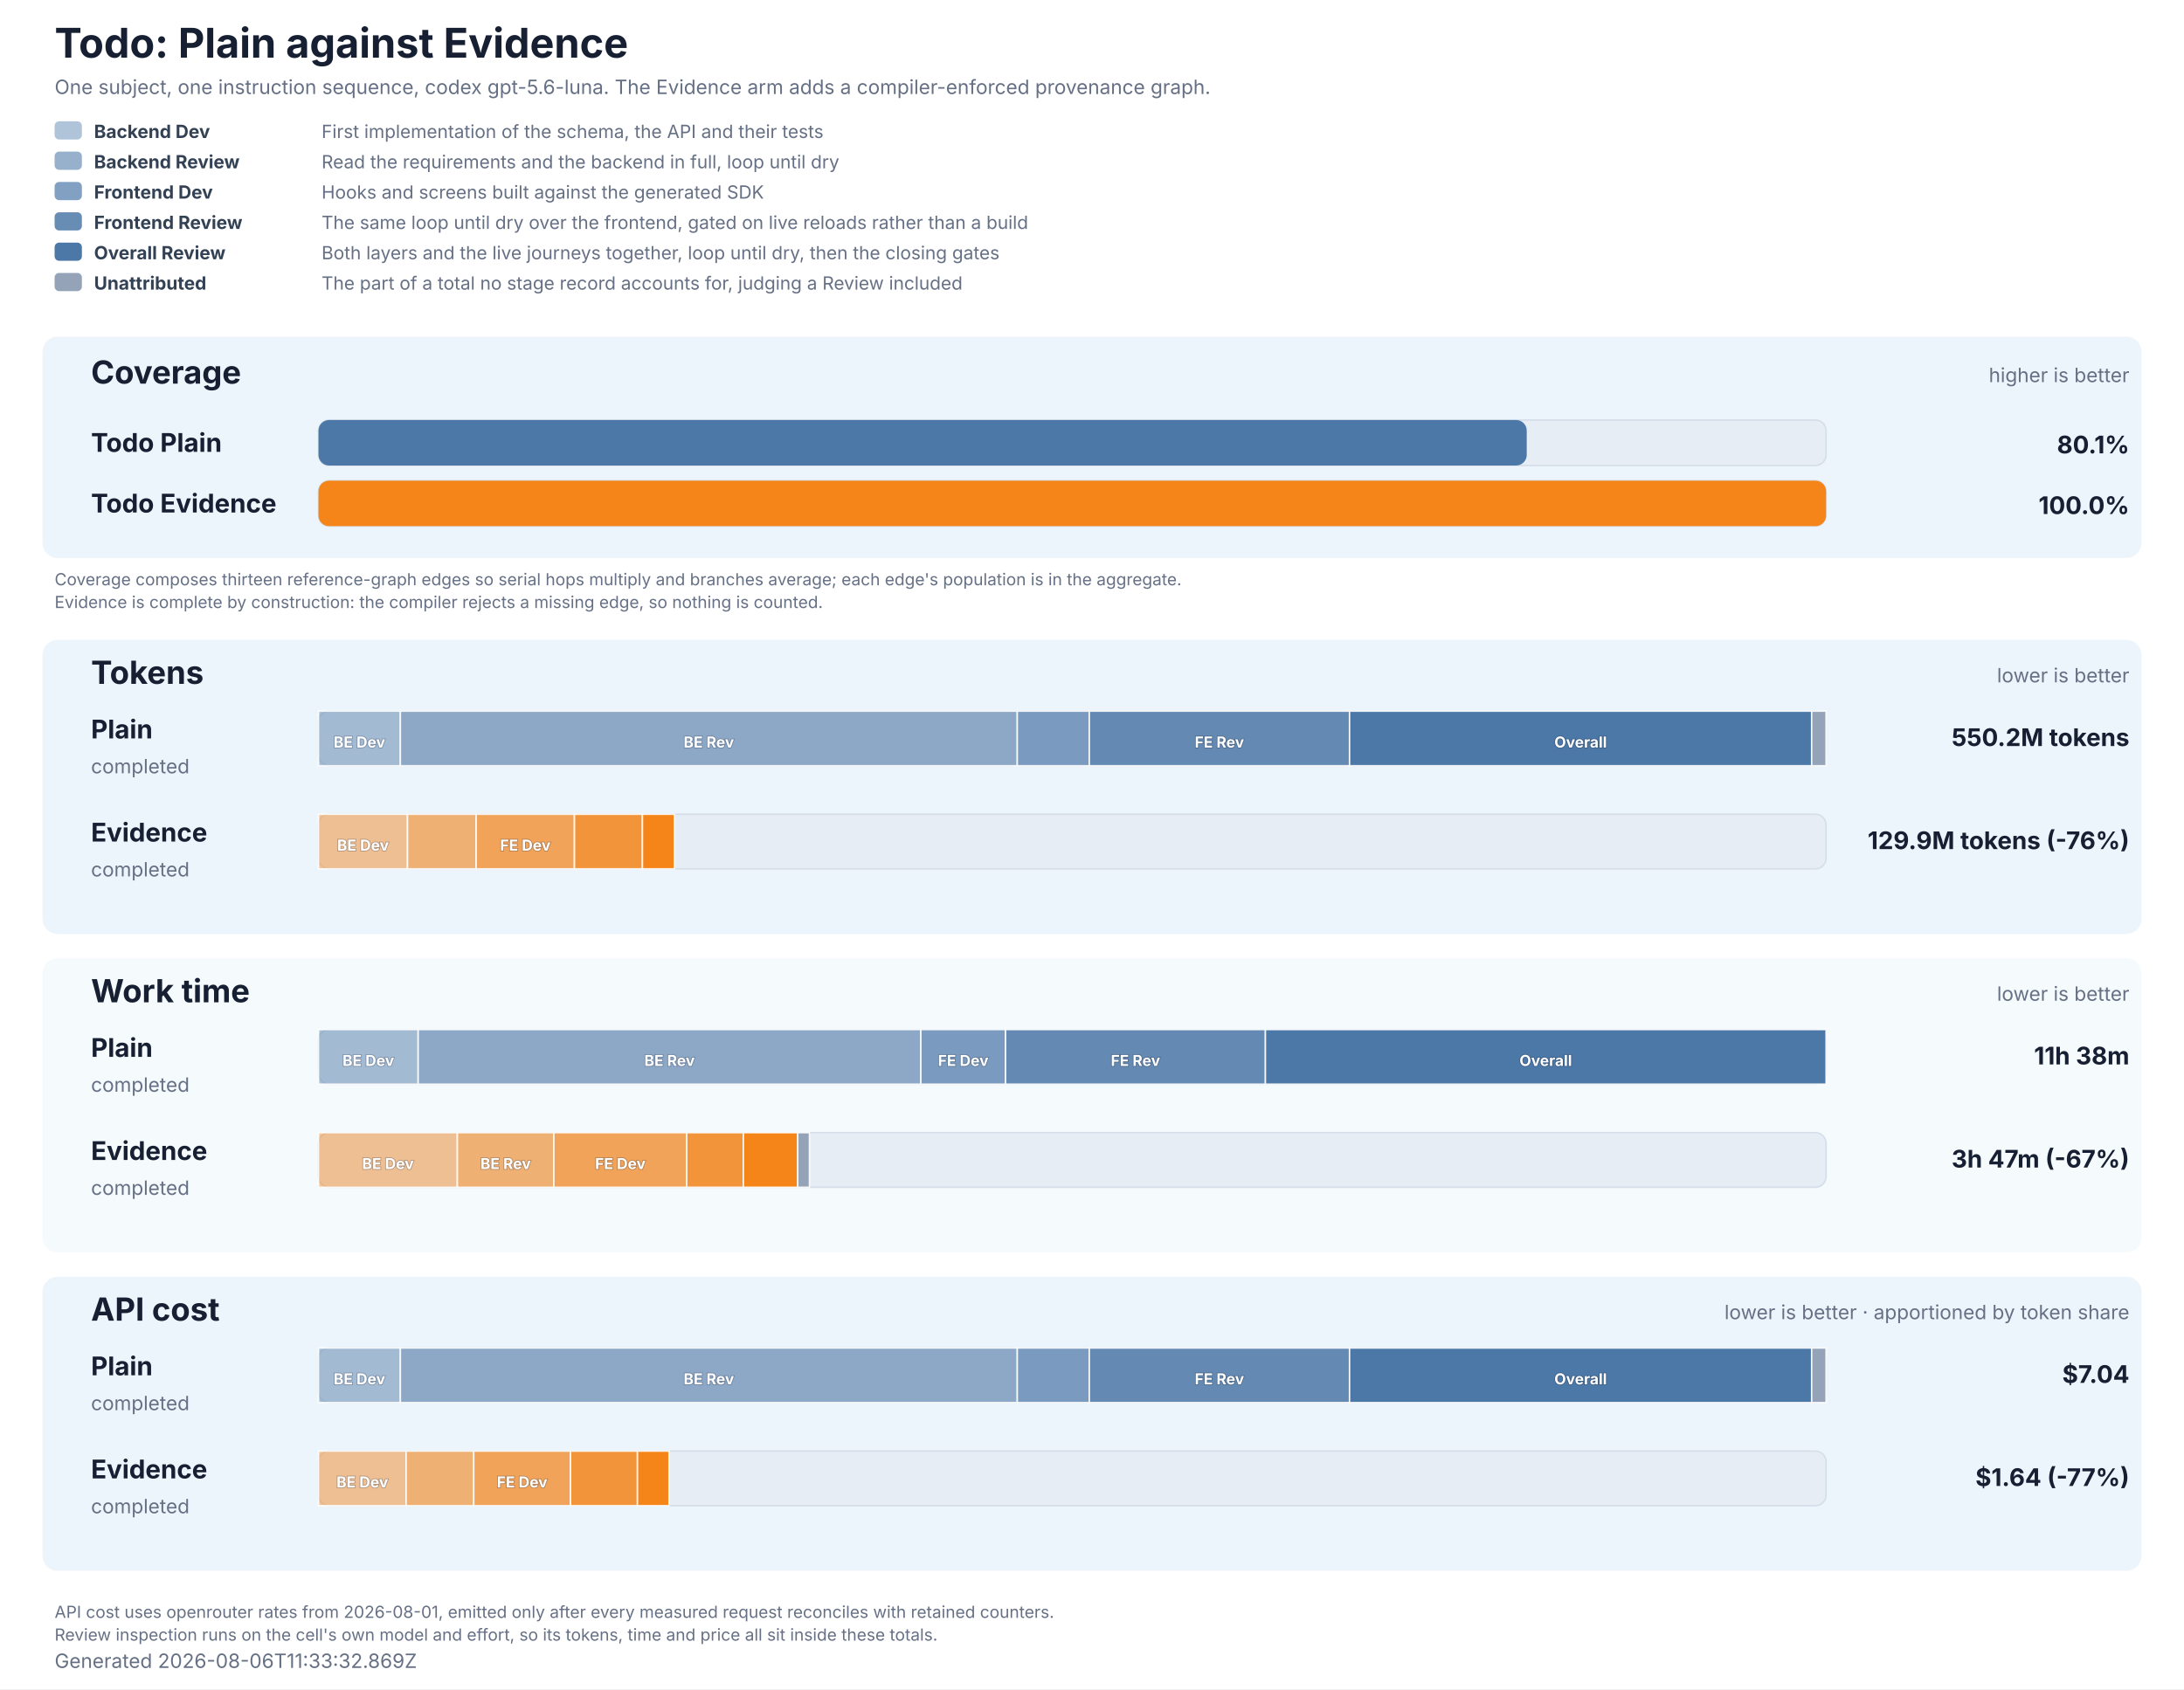
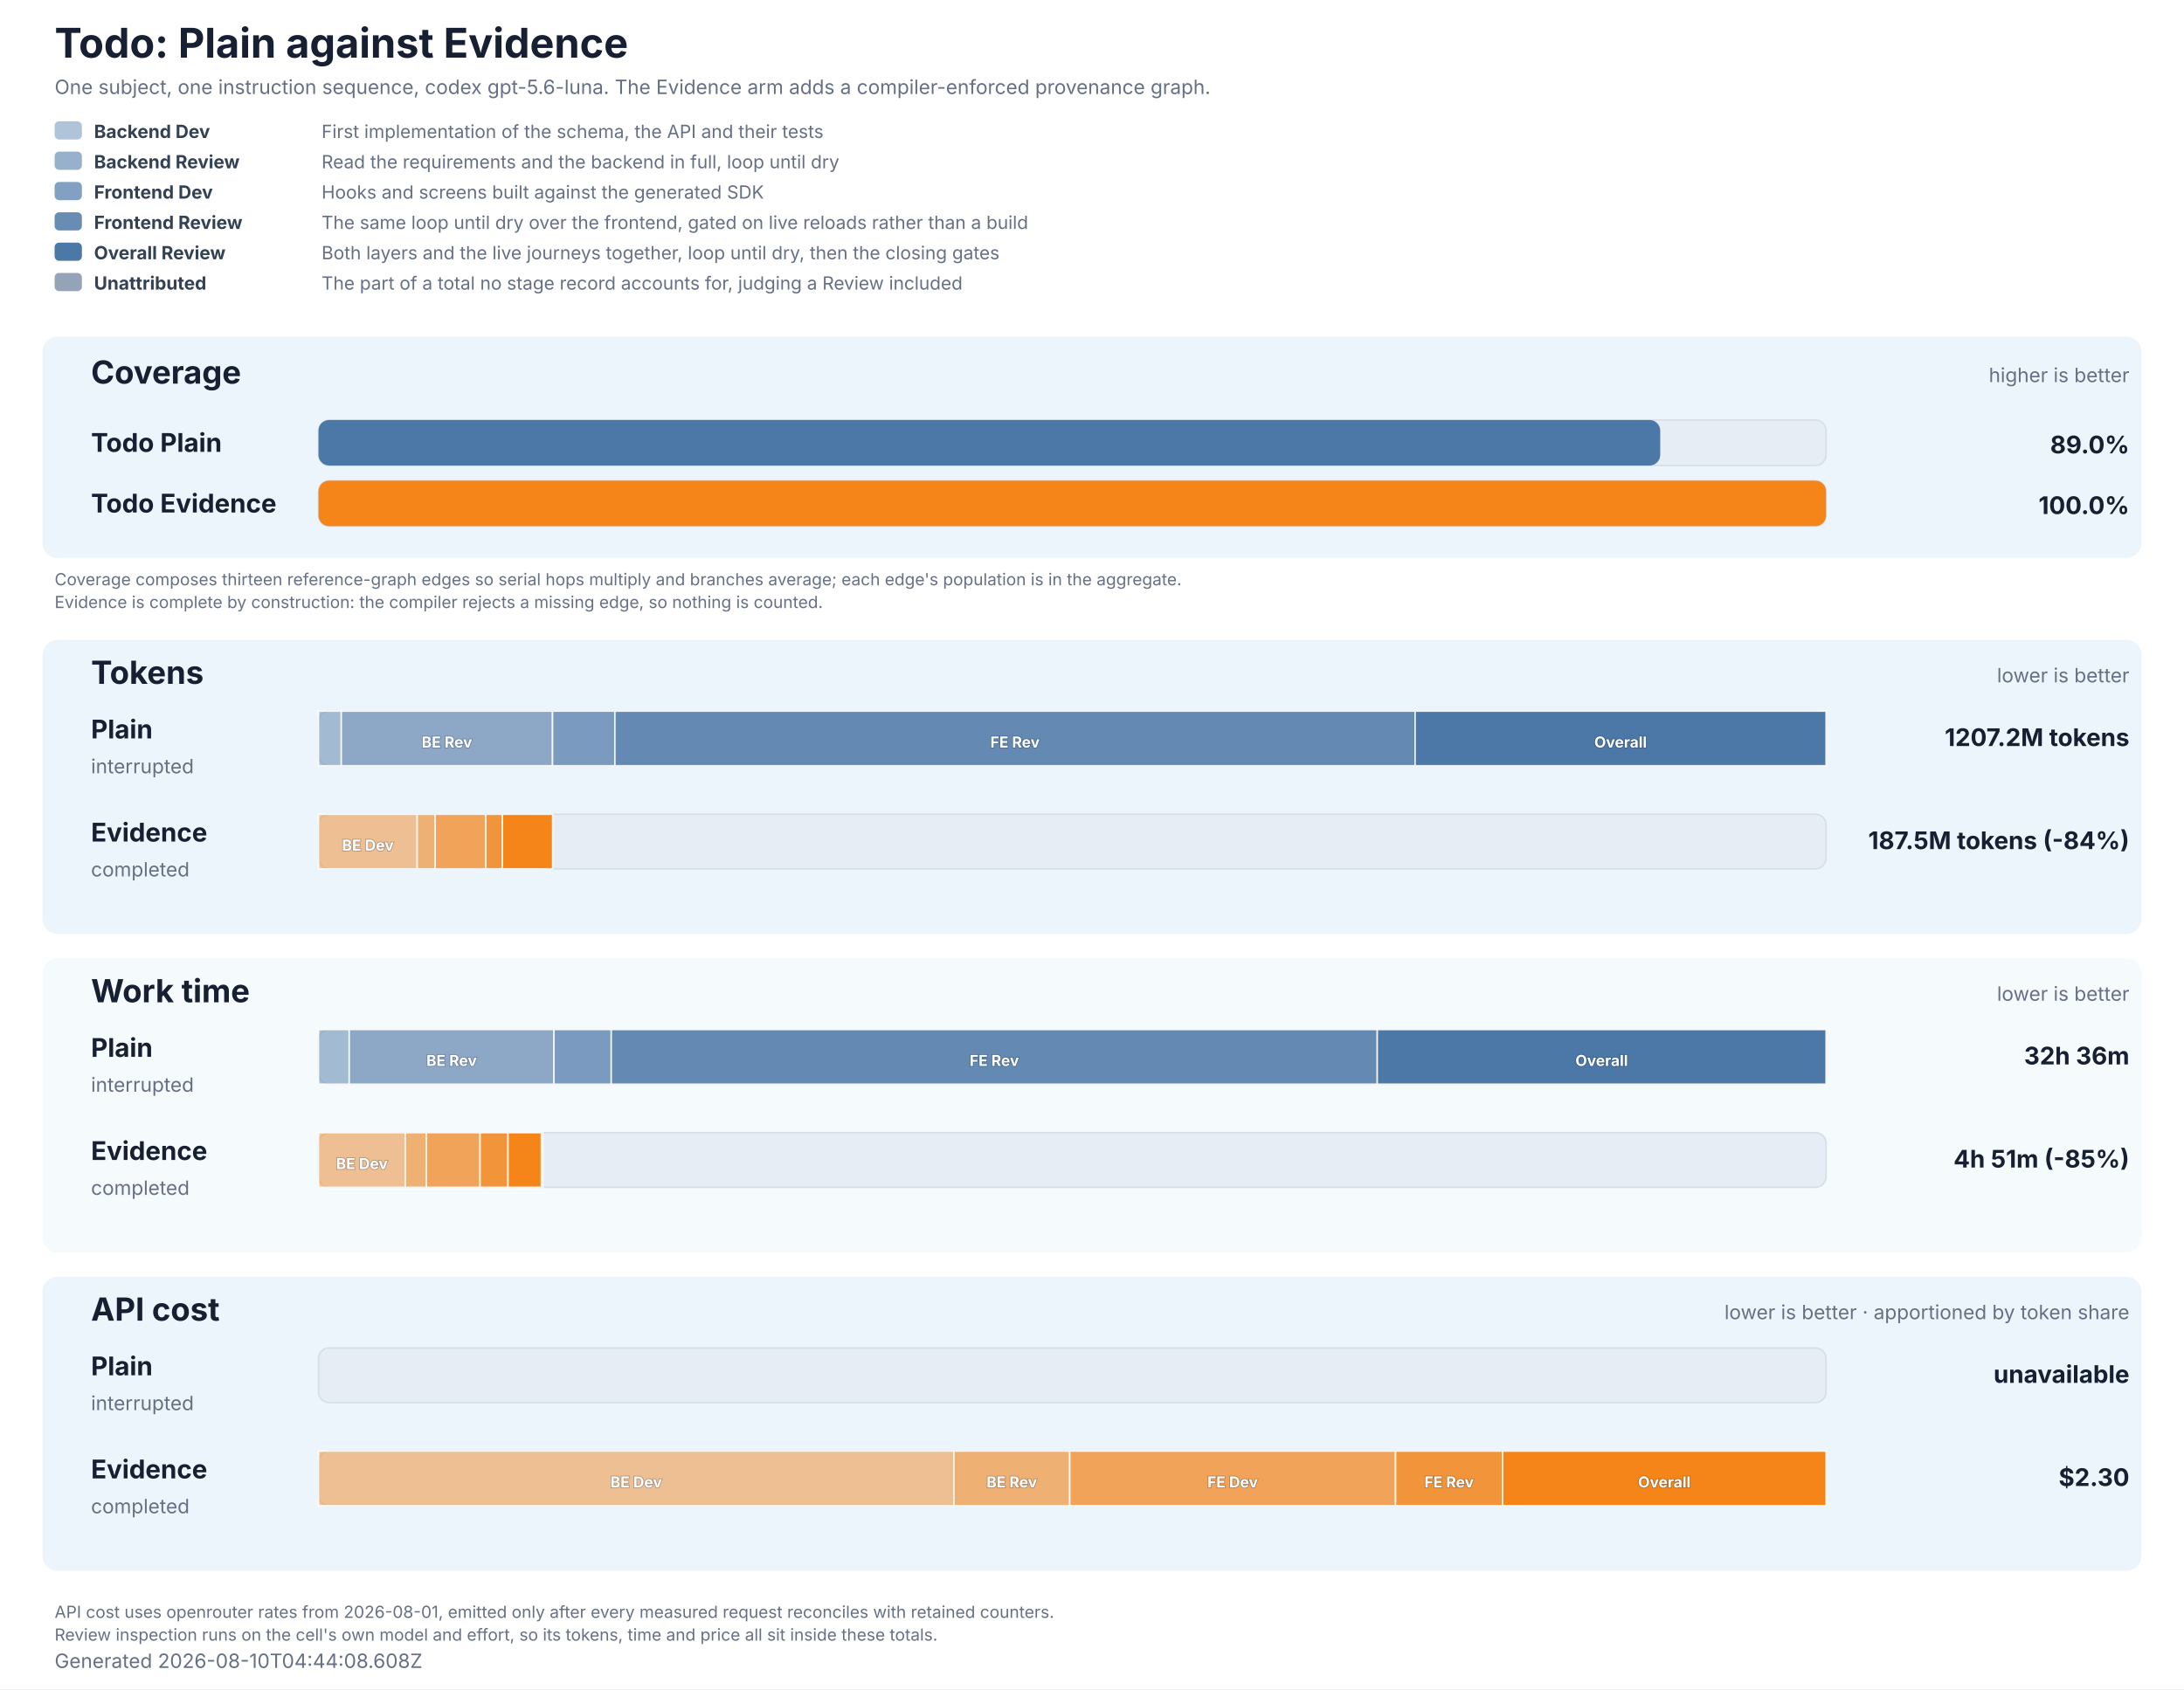
<svg xmlns="http://www.w3.org/2000/svg" role="img" aria-labelledby="title description" viewBox="0 0 1440 1114" width="1440" height="1114">
  <style>
  text { font-family: Inter, ui-sans-serif, system-ui, -apple-system, BlinkMacSystemFont, 'Segoe UI', 'DejaVu Sans', Arial, sans-serif; fill: #172033; }
  .title { font-size: 27px; font-weight: 700; }
  .subtitle, .generated, .group-meta, .row-status { font-size: 13px; fill: #667085; }
  .group { fill: #e8f2fb; }
  .group-title { font-size: 21px; font-weight: 700; }
  .row-label { font-size: 17px; font-weight: 700; }
  .value { font-size: 16px; font-weight: 700; }
  .cost-value { font-size: 13px; font-weight: 600; fill: #526b82; }
  .legend { font-size: 12px; fill: #667085; }
  .legend-label { font-size: 12px; font-weight: 700; fill: #334155; }
  .segment-label { font-size: 10px; font-weight: 700; fill: #ffffff; paint-order: stroke; stroke: #172033; stroke-opacity: 0.28; stroke-width: 1px; }
  .phase-segment { stroke: #ffffff; stroke-opacity: 0.86; stroke-width: 1px; }
  .track { fill: #e7edf4; stroke: #d5dee9; stroke-width: 1px; }
  .empty { font-size: 15px; fill: #667085; }
  .table-note { font-size: 11px; fill: #667085; }
</style>
  <rect width="1440" height="1114" fill="#ffffff" />
  <text x="36" y="38" class="title">Todo: Plain against Evidence</text>
  <text x="36" y="62" class="subtitle">One subject, one instruction sequence, codex gpt-5.6-luna. The Evidence arm adds a compiler-enforced provenance graph.</text>
  <rect x="36" y="80" width="18" height="12" rx="3" fill="#4c78a8" fill-opacity="0.44" />
  <text x="62" y="91" class="legend-label">Backend Dev</text>
  <text x="212" y="91" class="legend">First implementation of the schema, the API and their tests</text>
  <rect x="36" y="100" width="18" height="12" rx="3" fill="#4c78a8" fill-opacity="0.58" />
  <text x="62" y="111" class="legend-label">Backend Review</text>
  <text x="212" y="111" class="legend">Read the requirements and the backend in full, loop until dry</text>
  <rect x="36" y="120" width="18" height="12" rx="3" fill="#4c78a8" fill-opacity="0.7" />
  <text x="62" y="131" class="legend-label">Frontend Dev</text>
  <text x="212" y="131" class="legend">Hooks and screens built against the generated SDK</text>
  <rect x="36" y="140" width="18" height="12" rx="3" fill="#4c78a8" fill-opacity="0.84" />
  <text x="62" y="151" class="legend-label">Frontend Review</text>
  <text x="212" y="151" class="legend">The same loop until dry over the frontend, gated on live reloads rather than a build</text>
  <rect x="36" y="160" width="18" height="12" rx="3" fill="#4c78a8" fill-opacity="1" />
  <text x="62" y="171" class="legend-label">Overall Review</text>
  <text x="212" y="171" class="legend">Both layers and the live journeys together, loop until dry, then the closing gates</text>
  <rect x="36" y="180" width="18" height="12" rx="3" fill="#94a3b8" fill-opacity="1" />
  <text x="62" y="191" class="legend-label">Unattributed</text>
  <text x="212" y="191" class="legend">The part of a total no stage record accounts for, judging a Review included</text>
  <rect x="28" y="222" width="1384" height="146" rx="10" class="group" fill-opacity="0.78" />
  <text x="60" y="253" class="group-title">Coverage</text>
  <text x="1404" y="252" text-anchor="end" class="group-meta">higher is better</text>
  <text x="60" y="298" class="row-label" fill="#4c78a8">Todo Plain</text>
  <rect x="210" y="277" width="994" height="30" rx="7" class="track" />
-   <rect x="210" y="277" width="796.64" height="30" rx="7" fill="#4c78a8" data-coverage="80.14496666666666" />
-   <text x="1404" y="299" text-anchor="end" class="value" fill="#4c78a8">80.1%</text>
+   <rect x="210" y="277" width="884.65" height="30" rx="7" fill="#4c78a8" data-coverage="88.99868802581067" />
+   <text x="1404" y="299" text-anchor="end" class="value" fill="#4c78a8">89.0%</text>
  <text x="60" y="338" class="row-label" fill="#f58518">Todo Evidence</text>
  <rect x="210" y="317" width="994" height="30" rx="7" class="track" />
  <rect x="210" y="317" width="994.00" height="30" rx="7" fill="#f58518" data-coverage="100" />
  <text x="1404" y="339" text-anchor="end" class="value" fill="#f58518">100.0%</text>
  <text x="36" y="386" class="table-note">Coverage composes thirteen reference-graph edges so serial hops multiply and branches average; each edge's population is in the aggregate.</text>
  <text x="36" y="401" class="table-note">Evidence is complete by construction: the compiler rejects a missing edge, so nothing is counted.</text>
  <rect x="28" y="422" width="1384" height="194" rx="10" class="group" fill-opacity="0.78" />
  <text x="60" y="451" class="group-title">Tokens</text>
  <text x="1404" y="450" text-anchor="end" class="group-meta">lower is better</text>
  <text x="60" y="487" class="row-label" fill="#4c78a8">Plain</text>
-   <text x="60" y="510" class="row-status">completed</text>
+   <text x="60" y="510" class="row-status">interrupted</text>
  <rect x="210" y="469" width="994" height="36" rx="7" class="track" />
-   <rect x="210.00" y="469" width="53.97" height="36" fill="#4c78a8" fill-opacity="0.44" class="phase-segment" data-phase="backend-development" />
-   <text x="236.98" y="493" text-anchor="middle" class="segment-label">BE Dev</text>
-   <rect x="263.97" y="469" width="406.78" height="36" fill="#4c78a8" fill-opacity="0.58" class="phase-segment" data-phase="backend-review" />
-   <text x="467.36" y="493" text-anchor="middle" class="segment-label">BE Rev</text>
-   <rect x="670.75" y="469" width="47.48" height="36" fill="#4c78a8" fill-opacity="0.7" class="phase-segment" data-phase="frontend-development" />
-   <rect x="718.23" y="469" width="171.59" height="36" fill="#4c78a8" fill-opacity="0.84" class="phase-segment" data-phase="frontend-review" />
-   <text x="804.02" y="493" text-anchor="middle" class="segment-label">FE Rev</text>
-   <rect x="889.82" y="469" width="304.70" height="36" fill="#4c78a8" fill-opacity="1" class="phase-segment" data-phase="overall-review" />
-   <text x="1042.17" y="493" text-anchor="middle" class="segment-label">Overall</text>
-   <rect x="1194.52" y="469" width="9.48" height="36" fill="#94a3b8" class="phase-segment" data-phase="unattributed" />
-   <text x="1404" y="492" text-anchor="end" class="value">550.2M tokens</text>
+   <rect x="210.00" y="469" width="15.03" height="36" fill="#4c78a8" fill-opacity="0.44" class="phase-segment" data-phase="backend-development" />
+   <rect x="225.03" y="469" width="139.28" height="36" fill="#4c78a8" fill-opacity="0.58" class="phase-segment" data-phase="backend-review" />
+   <text x="294.67" y="493" text-anchor="middle" class="segment-label">BE Rev</text>
+   <rect x="364.31" y="469" width="41.11" height="36" fill="#4c78a8" fill-opacity="0.7" class="phase-segment" data-phase="frontend-development" />
+   <rect x="405.42" y="469" width="527.62" height="36" fill="#4c78a8" fill-opacity="0.84" class="phase-segment" data-phase="frontend-review" />
+   <text x="669.23" y="493" text-anchor="middle" class="segment-label">FE Rev</text>
+   <rect x="933.04" y="469" width="270.96" height="36" fill="#4c78a8" fill-opacity="1" class="phase-segment" data-phase="overall-review" />
+   <text x="1068.52" y="493" text-anchor="middle" class="segment-label">Overall</text>
+   <text x="1404" y="492" text-anchor="end" class="value">1207.2M tokens</text>
  <text x="60" y="555" class="row-label" fill="#f58518">Evidence</text>
  <text x="60" y="578" class="row-status">completed</text>
  <rect x="210" y="537" width="994" height="36" rx="7" class="track" />
-   <rect x="210.00" y="537" width="58.67" height="36" fill="#f58518" fill-opacity="0.44" class="phase-segment" data-phase="backend-development" />
-   <text x="239.33" y="561" text-anchor="middle" class="segment-label">BE Dev</text>
-   <rect x="268.67" y="537" width="45.29" height="36" fill="#f58518" fill-opacity="0.58" class="phase-segment" data-phase="backend-review" />
-   <rect x="313.95" y="537" width="64.81" height="36" fill="#f58518" fill-opacity="0.7" class="phase-segment" data-phase="frontend-development" />
-   <text x="346.36" y="561" text-anchor="middle" class="segment-label">FE Dev</text>
-   <rect x="378.77" y="537" width="44.82" height="36" fill="#f58518" fill-opacity="0.84" class="phase-segment" data-phase="frontend-review" />
-   <rect x="423.59" y="537" width="21.13" height="36" fill="#f58518" fill-opacity="1" class="phase-segment" data-phase="overall-review" />
-   <text x="1404" y="560" text-anchor="end" class="value">129.9M tokens (-76%)</text>
+   <rect x="210.00" y="537" width="65.07" height="36" fill="#f58518" fill-opacity="0.44" class="phase-segment" data-phase="backend-development" />
+   <text x="242.54" y="561" text-anchor="middle" class="segment-label">BE Dev</text>
+   <rect x="275.07" y="537" width="11.86" height="36" fill="#f58518" fill-opacity="0.58" class="phase-segment" data-phase="backend-review" />
+   <rect x="286.93" y="537" width="33.37" height="36" fill="#f58518" fill-opacity="0.7" class="phase-segment" data-phase="frontend-development" />
+   <rect x="320.31" y="537" width="10.96" height="36" fill="#f58518" fill-opacity="0.84" class="phase-segment" data-phase="frontend-review" />
+   <rect x="331.27" y="537" width="33.12" height="36" fill="#f58518" fill-opacity="1" class="phase-segment" data-phase="overall-review" />
+   <text x="1404" y="560" text-anchor="end" class="value">187.5M tokens (-84%)</text>
  <rect x="28" y="632" width="1384" height="194" rx="10" class="group" fill-opacity="0.42" />
  <text x="60" y="661" class="group-title">Work time</text>
  <text x="1404" y="660" text-anchor="end" class="group-meta">lower is better</text>
  <text x="60" y="697" class="row-label" fill="#4c78a8">Plain</text>
-   <text x="60" y="720" class="row-status">completed</text>
+   <text x="60" y="720" class="row-status">interrupted</text>
  <rect x="210" y="679" width="994" height="36" rx="7" class="track" />
-   <rect x="210.00" y="679" width="65.71" height="36" fill="#4c78a8" fill-opacity="0.44" class="phase-segment" data-phase="backend-development" />
-   <text x="242.85" y="703" text-anchor="middle" class="segment-label">BE Dev</text>
-   <rect x="275.71" y="679" width="331.47" height="36" fill="#4c78a8" fill-opacity="0.58" class="phase-segment" data-phase="backend-review" />
-   <text x="441.45" y="703" text-anchor="middle" class="segment-label">BE Rev</text>
-   <rect x="607.18" y="679" width="55.83" height="36" fill="#4c78a8" fill-opacity="0.7" class="phase-segment" data-phase="frontend-development" />
-   <text x="635.10" y="703" text-anchor="middle" class="segment-label">FE Dev</text>
-   <rect x="663.02" y="679" width="171.32" height="36" fill="#4c78a8" fill-opacity="0.84" class="phase-segment" data-phase="frontend-review" />
-   <text x="748.68" y="703" text-anchor="middle" class="segment-label">FE Rev</text>
-   <rect x="834.34" y="679" width="369.66" height="36" fill="#4c78a8" fill-opacity="1" class="phase-segment" data-phase="overall-review" />
-   <text x="1019.17" y="703" text-anchor="middle" class="segment-label">Overall</text>
-   <text x="1404" y="702" text-anchor="end" class="value">11h 38m</text>
+   <rect x="210.00" y="679" width="20.25" height="36" fill="#4c78a8" fill-opacity="0.44" class="phase-segment" data-phase="backend-development" />
+   <rect x="230.25" y="679" width="135.03" height="36" fill="#4c78a8" fill-opacity="0.58" class="phase-segment" data-phase="backend-review" />
+   <text x="297.76" y="703" text-anchor="middle" class="segment-label">BE Rev</text>
+   <rect x="365.28" y="679" width="37.76" height="36" fill="#4c78a8" fill-opacity="0.7" class="phase-segment" data-phase="frontend-development" />
+   <rect x="403.03" y="679" width="505.07" height="36" fill="#4c78a8" fill-opacity="0.84" class="phase-segment" data-phase="frontend-review" />
+   <text x="655.57" y="703" text-anchor="middle" class="segment-label">FE Rev</text>
+   <rect x="908.10" y="679" width="295.90" height="36" fill="#4c78a8" fill-opacity="1" class="phase-segment" data-phase="overall-review" />
+   <text x="1056.05" y="703" text-anchor="middle" class="segment-label">Overall</text>
+   <text x="1404" y="702" text-anchor="end" class="value">32h 36m</text>
  <text x="60" y="765" class="row-label" fill="#f58518">Evidence</text>
  <text x="60" y="788" class="row-status">completed</text>
  <rect x="210" y="747" width="994" height="36" rx="7" class="track" />
-   <rect x="210.00" y="747" width="91.56" height="36" fill="#f58518" fill-opacity="0.44" class="phase-segment" data-phase="backend-development" />
-   <text x="255.78" y="771" text-anchor="middle" class="segment-label">BE Dev</text>
-   <rect x="301.56" y="747" width="63.62" height="36" fill="#f58518" fill-opacity="0.58" class="phase-segment" data-phase="backend-review" />
-   <text x="333.37" y="771" text-anchor="middle" class="segment-label">BE Rev</text>
-   <rect x="365.18" y="747" width="87.64" height="36" fill="#f58518" fill-opacity="0.7" class="phase-segment" data-phase="frontend-development" />
-   <text x="409.00" y="771" text-anchor="middle" class="segment-label">FE Dev</text>
-   <rect x="452.82" y="747" width="37.29" height="36" fill="#f58518" fill-opacity="0.84" class="phase-segment" data-phase="frontend-review" />
-   <rect x="490.12" y="747" width="35.87" height="36" fill="#f58518" fill-opacity="1" class="phase-segment" data-phase="overall-review" />
-   <rect x="525.99" y="747" width="7.71" height="36" fill="#94a3b8" class="phase-segment" data-phase="unattributed" />
-   <text x="1404" y="770" text-anchor="end" class="value">3h 47m (-67%)</text>
+   <rect x="210.00" y="747" width="57.21" height="36" fill="#f58518" fill-opacity="0.44" class="phase-segment" data-phase="backend-development" />
+   <text x="238.61" y="771" text-anchor="middle" class="segment-label">BE Dev</text>
+   <rect x="267.21" y="747" width="13.89" height="36" fill="#f58518" fill-opacity="0.58" class="phase-segment" data-phase="backend-review" />
+   <rect x="281.11" y="747" width="35.43" height="36" fill="#f58518" fill-opacity="0.7" class="phase-segment" data-phase="frontend-development" />
+   <rect x="316.53" y="747" width="18.42" height="36" fill="#f58518" fill-opacity="0.84" class="phase-segment" data-phase="frontend-review" />
+   <rect x="334.96" y="747" width="22.03" height="36" fill="#f58518" fill-opacity="1" class="phase-segment" data-phase="overall-review" />
+   <rect x="356.99" y="747" width="0.89" height="36" fill="#94a3b8" class="phase-segment" data-phase="unattributed" />
+   <text x="1404" y="770" text-anchor="end" class="value">4h 51m (-85%)</text>
  <rect x="28" y="842" width="1384" height="194" rx="10" class="group" fill-opacity="0.78" />
  <text x="60" y="871" class="group-title">API cost</text>
  <text x="1404" y="870" text-anchor="end" class="group-meta">lower is better · apportioned by token share</text>
  <text x="60" y="907" class="row-label" fill="#4c78a8">Plain</text>
-   <text x="60" y="930" class="row-status">completed</text>
+   <text x="60" y="930" class="row-status">interrupted</text>
  <rect x="210" y="889" width="994" height="36" rx="7" class="track" />
-   <rect x="210.00" y="889" width="53.97" height="36" fill="#4c78a8" fill-opacity="0.44" class="phase-segment" data-phase="backend-development" />
-   <text x="236.98" y="913" text-anchor="middle" class="segment-label">BE Dev</text>
-   <rect x="263.97" y="889" width="406.78" height="36" fill="#4c78a8" fill-opacity="0.58" class="phase-segment" data-phase="backend-review" />
-   <text x="467.36" y="913" text-anchor="middle" class="segment-label">BE Rev</text>
-   <rect x="670.75" y="889" width="47.48" height="36" fill="#4c78a8" fill-opacity="0.7" class="phase-segment" data-phase="frontend-development" />
-   <rect x="718.23" y="889" width="171.59" height="36" fill="#4c78a8" fill-opacity="0.84" class="phase-segment" data-phase="frontend-review" />
-   <text x="804.02" y="913" text-anchor="middle" class="segment-label">FE Rev</text>
-   <rect x="889.82" y="889" width="304.70" height="36" fill="#4c78a8" fill-opacity="1" class="phase-segment" data-phase="overall-review" />
-   <text x="1042.17" y="913" text-anchor="middle" class="segment-label">Overall</text>
-   <rect x="1194.52" y="889" width="9.48" height="36" fill="#94a3b8" class="phase-segment" data-phase="unattributed" />
-   <text x="1404" y="912" text-anchor="end" class="value">$7.04</text>
+   <text x="1404" y="912" text-anchor="end" class="value">unavailable</text>
  <text x="60" y="975" class="row-label" fill="#f58518">Evidence</text>
  <text x="60" y="998" class="row-status">completed</text>
  <rect x="210" y="957" width="994" height="36" rx="7" class="track" />
-   <rect x="210.00" y="957" width="57.77" height="36" fill="#f58518" fill-opacity="0.44" class="phase-segment" data-phase="backend-development" />
-   <text x="238.88" y="981" text-anchor="middle" class="segment-label">BE Dev</text>
-   <rect x="267.77" y="957" width="44.59" height="36" fill="#f58518" fill-opacity="0.58" class="phase-segment" data-phase="backend-review" />
-   <rect x="312.36" y="957" width="63.82" height="36" fill="#f58518" fill-opacity="0.7" class="phase-segment" data-phase="frontend-development" />
-   <text x="344.26" y="981" text-anchor="middle" class="segment-label">FE Dev</text>
-   <rect x="376.17" y="957" width="44.13" height="36" fill="#f58518" fill-opacity="0.84" class="phase-segment" data-phase="frontend-review" />
-   <rect x="420.31" y="957" width="20.81" height="36" fill="#f58518" fill-opacity="1" class="phase-segment" data-phase="overall-review" />
-   <text x="1404" y="980" text-anchor="end" class="value">$1.64 (-77%)</text>
+   <rect x="210.00" y="957" width="418.93" height="36" fill="#f58518" fill-opacity="0.44" class="phase-segment" data-phase="backend-development" />
+   <text x="419.47" y="981" text-anchor="middle" class="segment-label">BE Dev</text>
+   <rect x="628.93" y="957" width="76.37" height="36" fill="#f58518" fill-opacity="0.58" class="phase-segment" data-phase="backend-review" />
+   <text x="667.12" y="981" text-anchor="middle" class="segment-label">BE Rev</text>
+   <rect x="705.31" y="957" width="214.86" height="36" fill="#f58518" fill-opacity="0.7" class="phase-segment" data-phase="frontend-development" />
+   <text x="812.73" y="981" text-anchor="middle" class="segment-label">FE Dev</text>
+   <rect x="920.16" y="957" width="70.58" height="36" fill="#f58518" fill-opacity="0.84" class="phase-segment" data-phase="frontend-review" />
+   <text x="955.45" y="981" text-anchor="middle" class="segment-label">FE Rev</text>
+   <rect x="990.74" y="957" width="213.26" height="36" fill="#f58518" fill-opacity="1" class="phase-segment" data-phase="overall-review" />
+   <text x="1097.37" y="981" text-anchor="middle" class="segment-label">Overall</text>
+   <text x="1404" y="980" text-anchor="end" class="value">$2.30</text>
  <text x="36" y="1067" class="table-note">API cost uses openrouter rates from 2026-08-01, emitted only after every measured request reconciles with retained counters.</text>
  <text x="36" y="1082" class="table-note">Review inspection runs on the cell's own model and effort, so its tokens, time and price all sit inside these totals.</text>
-   <text x="36" y="1100" class="generated">Generated 2026-08-06T11:33:32.869Z</text>
+   <text x="36" y="1100" class="generated">Generated 2026-08-10T04:44:08.608Z</text>
</svg>
